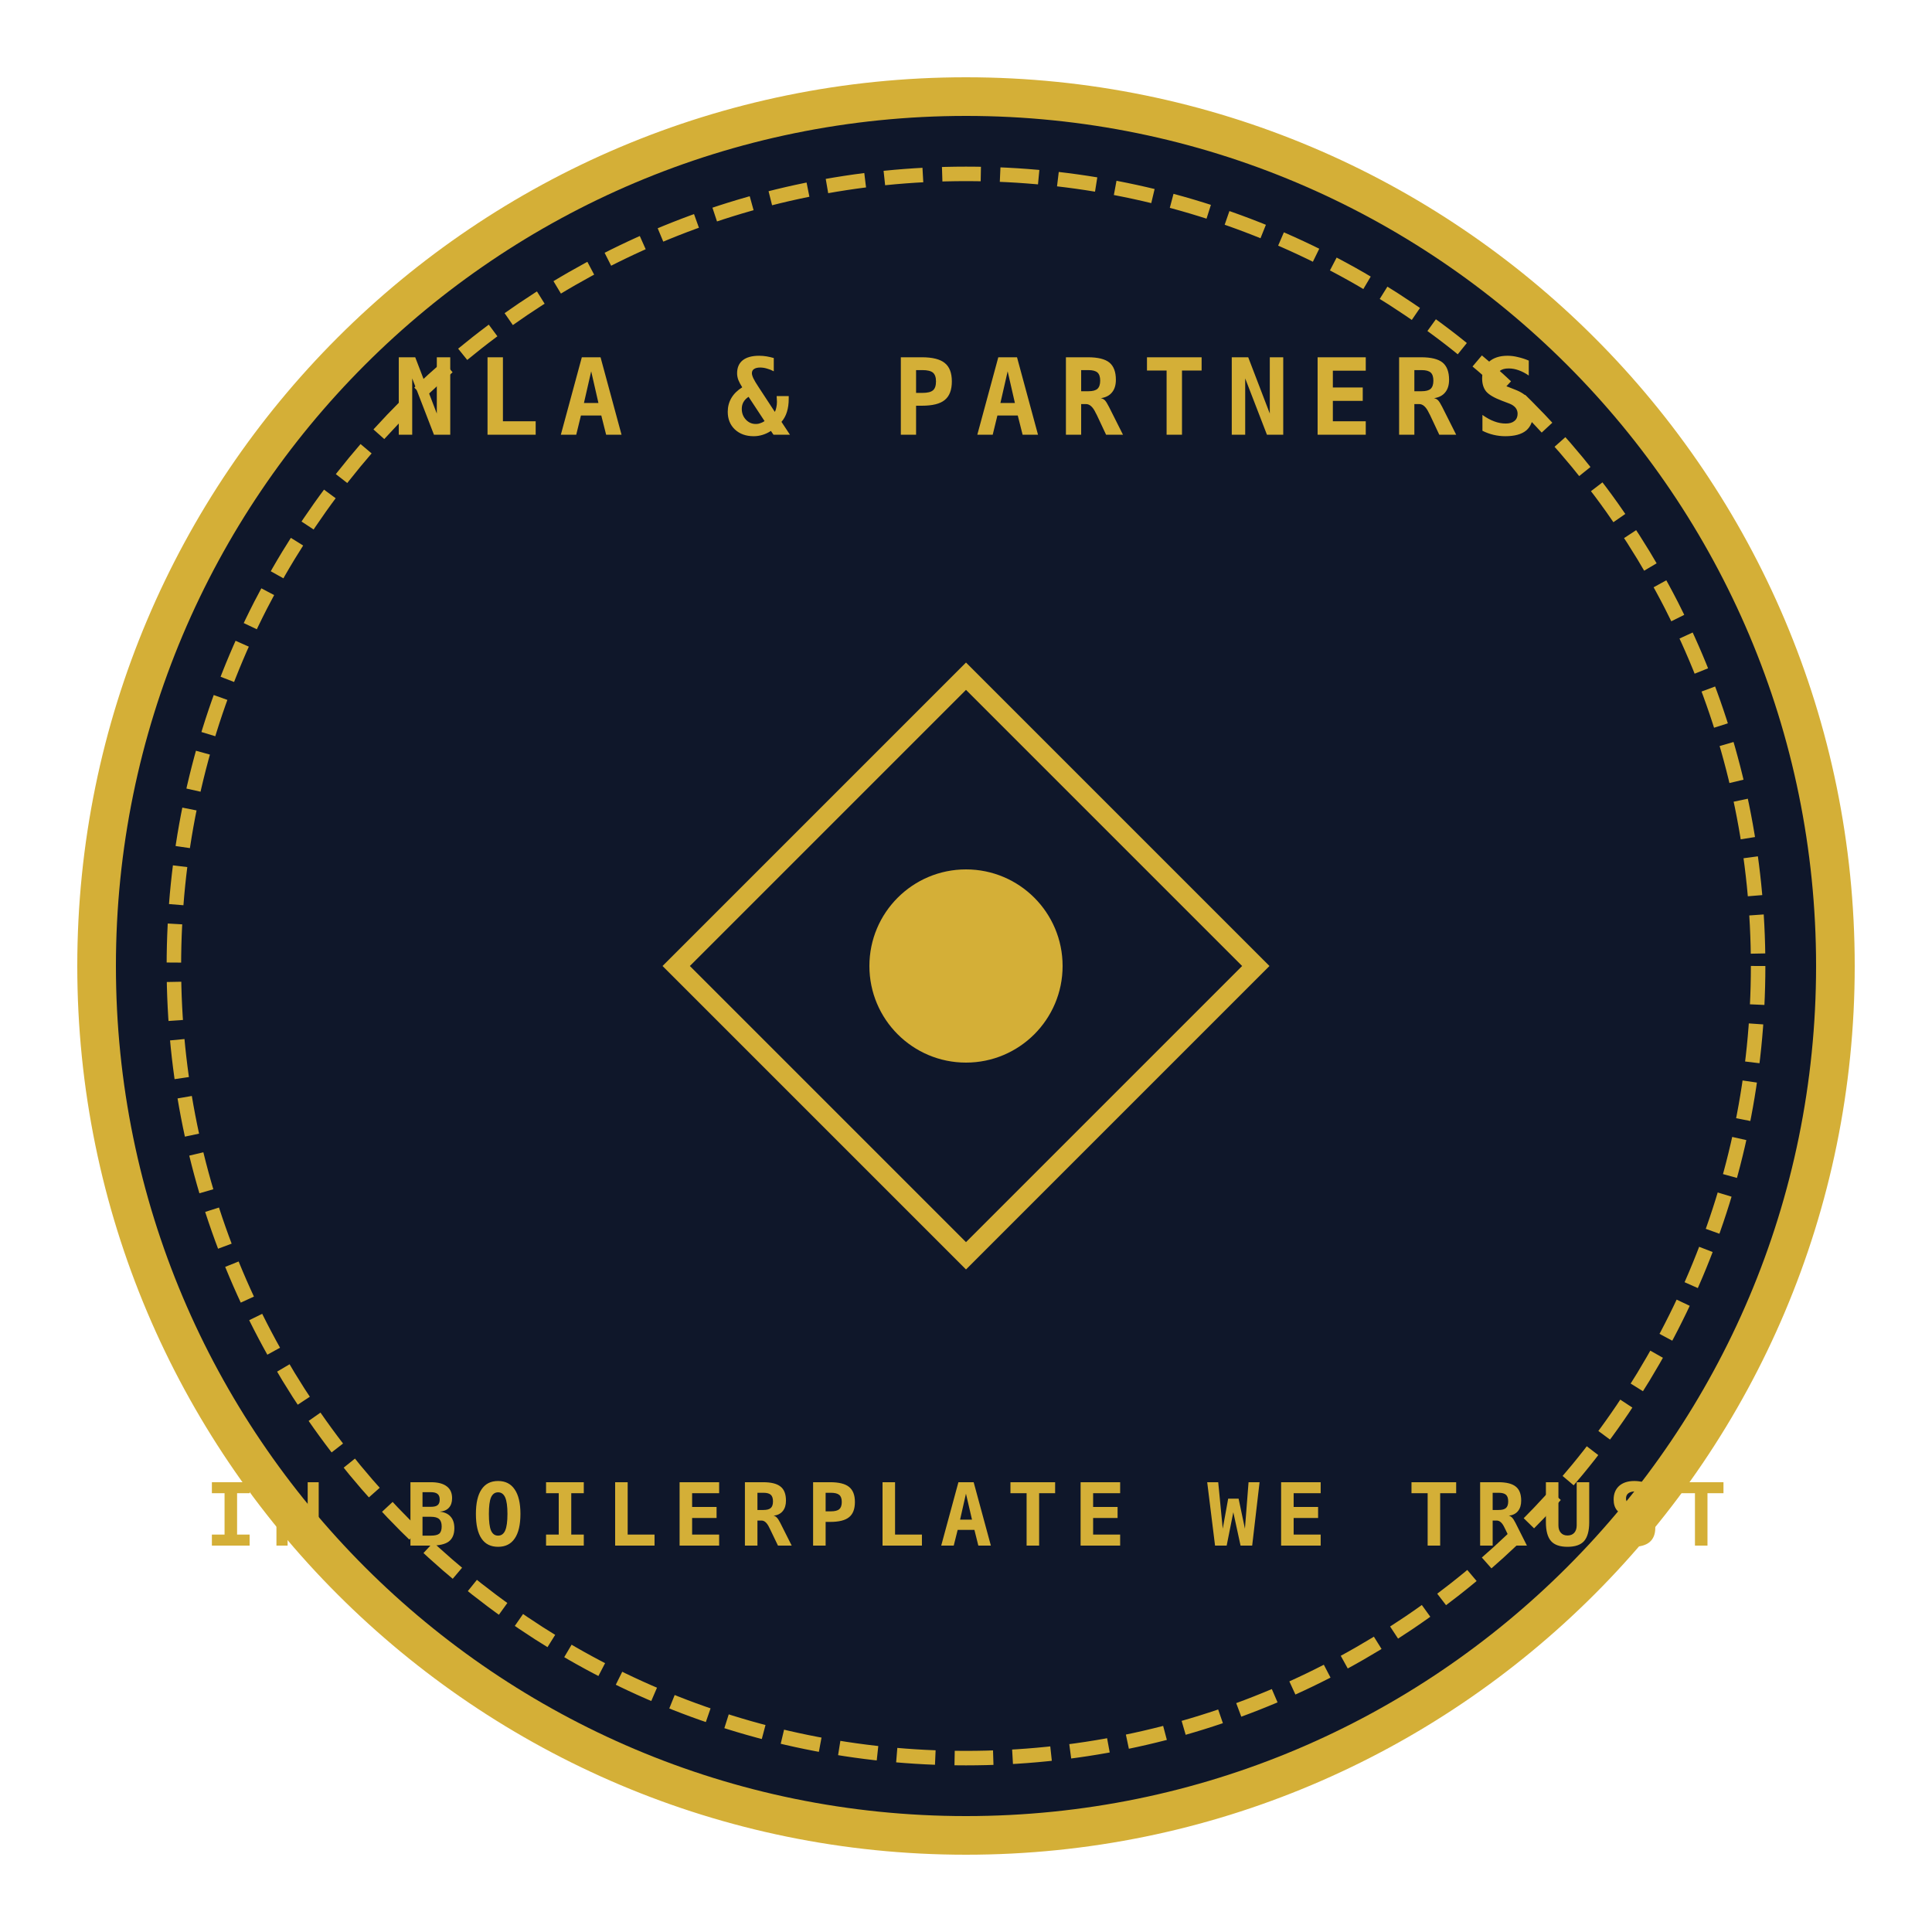
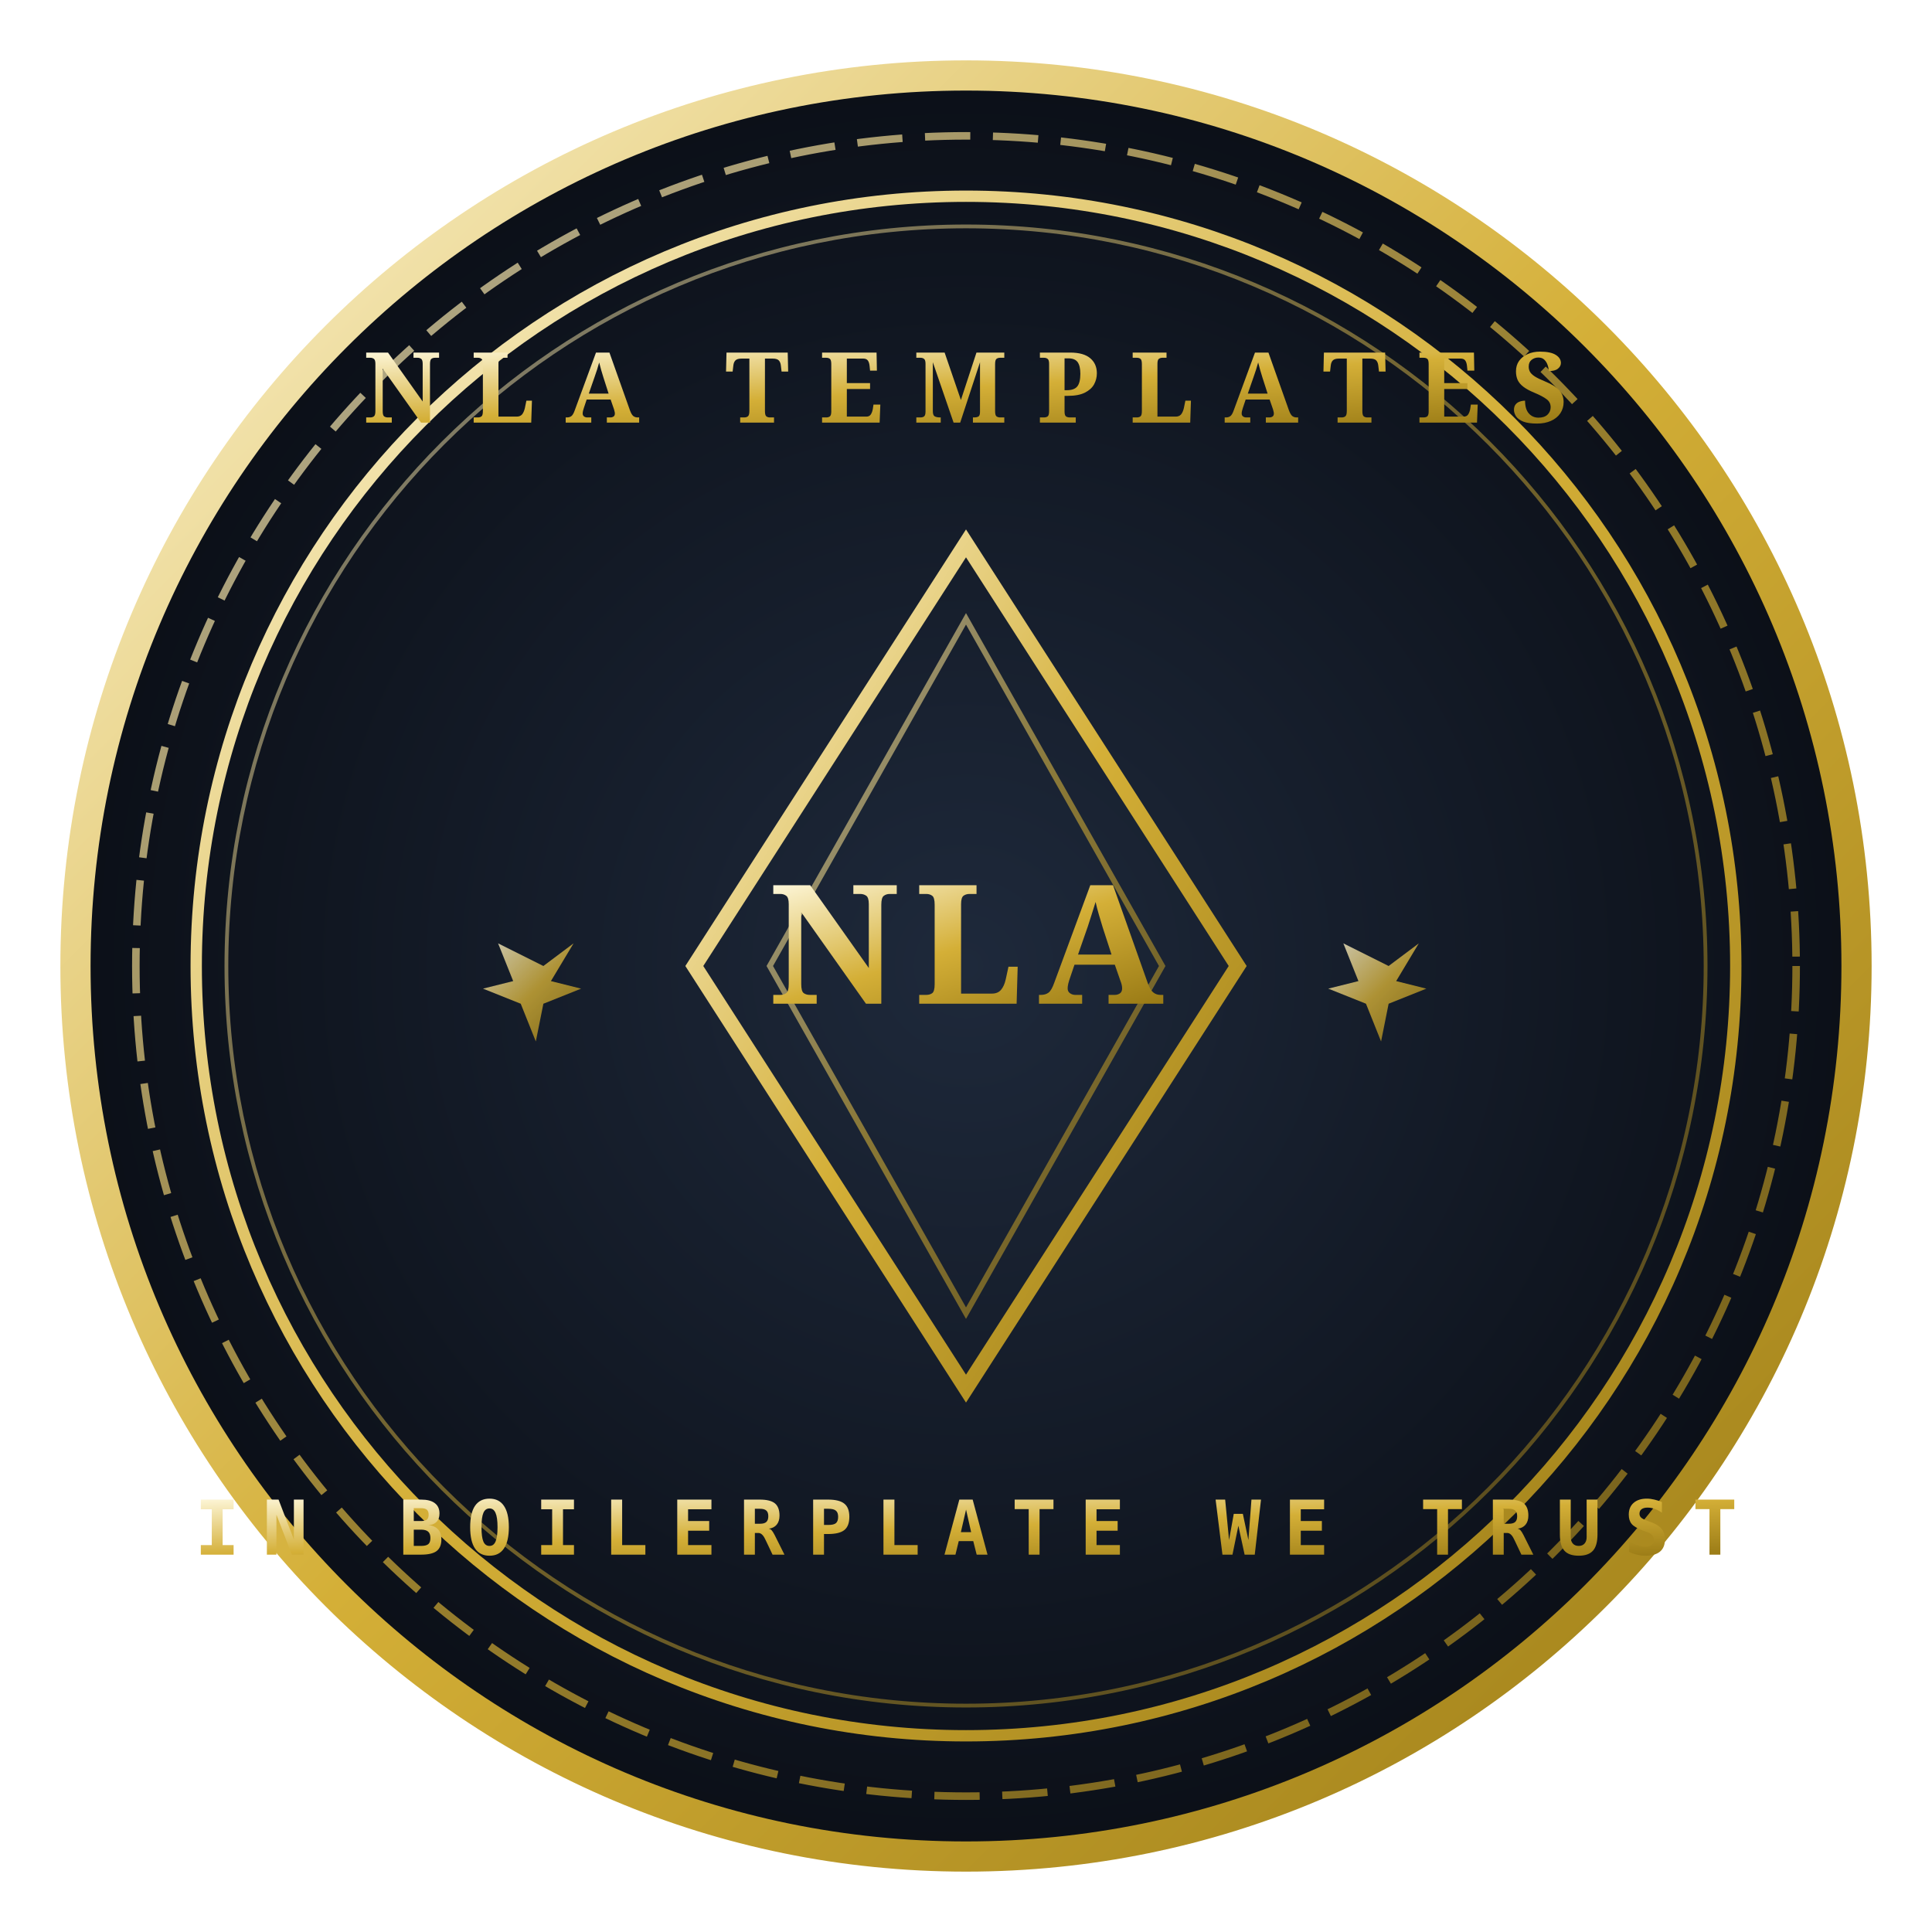
- <svg xmlns="http://www.w3.org/2000/svg" viewBox="0 0 200 200" width="200" height="200">
-   <circle cx="100" cy="100" r="90" fill="#0F172A" stroke="#D4AF37" stroke-width="4" />
-   <circle cx="100" cy="100" r="82" fill="none" stroke="#D4AF37" stroke-width="1.5" stroke-dasharray="4 2" />
-   <text x="100" y="45" fill="#D4AF37" font-family="monospace" font-size="11" font-weight="bold" text-anchor="middle" letter-spacing="2">
-     NLA &amp; PARTNERS
-   </text>
-   <path d="M70 100 L100 70 L130 100 L100 130 Z" fill="none" stroke="#D4AF37" stroke-width="2" />
-   <circle cx="100" cy="100" r="10" fill="#D4AF37" />
-   <text x="100" y="160" fill="#D4AF37" font-family="monospace" font-size="9" font-weight="bold" text-anchor="middle" letter-spacing="1.5">
-     IN BOILERPLATE WE TRUST
-   </text>
+ <svg xmlns="http://www.w3.org/2000/svg" viewBox="0 0 256 256" width="256" height="256">
+   <defs>
+     <radialGradient id="sealBg" cx="50%" cy="50%" r="50%">
+       <stop offset="0%" stop-color="#1E293B" />
+       <stop offset="100%" stop-color="#0B0F17" />
+     </radialGradient>
+     <linearGradient id="goldLinear" x1="0%" y1="0%" x2="100%" y2="100%">
+       <stop offset="0%" stop-color="#FDF6D8" />
+       <stop offset="50%" stop-color="#D4AF37" />
+       <stop offset="100%" stop-color="#997A15" />
+     </linearGradient>
+   </defs>
+   <circle cx="128" cy="128" r="118" fill="url(#sealBg)" stroke="url(#goldLinear)" stroke-width="4" />
+   <circle cx="128" cy="128" r="110" fill="none" stroke="url(#goldLinear)" stroke-width="1" stroke-dasharray="6 3" opacity="0.7" />
+   <circle cx="128" cy="128" r="102" fill="none" stroke="url(#goldLinear)" stroke-width="1.5" />
+   <circle cx="128" cy="128" r="98" fill="none" stroke="url(#goldLinear)" stroke-width="0.5" opacity="0.5" />
+   <text x="128" y="56" fill="url(#goldLinear)" font-family="Georgia, serif" font-size="13" font-weight="700" text-anchor="middle" letter-spacing="4">NLA TEMPLATES</text>
+   <path d="M128 72 L164 128 L128 184 L92 128 Z" fill="none" stroke="url(#goldLinear)" stroke-width="2" />
+   <path d="M128 82 L154 128 L128 174 L102 128 Z" fill="none" stroke="url(#goldLinear)" stroke-width="0.75" opacity="0.6" />
+   <text x="128" y="133" fill="url(#goldLinear)" font-family="Georgia, serif" font-size="22" font-weight="900" text-anchor="middle" letter-spacing="2">NLA</text>
+   <path d="M72 128 L76 125 L73 130 L77 131 L72 133 L71 138 L69 133 L64 131 L68 130 L66 125 Z" fill="url(#goldLinear)" opacity="0.8" />
+   <path d="M184 128 L188 125 L185 130 L189 131 L184 133 L183 138 L181 133 L176 131 L180 130 L178 125 Z" fill="url(#goldLinear)" opacity="0.8" />
+   <text x="128" y="206" fill="url(#goldLinear)" font-family="monospace" font-size="10" font-weight="700" text-anchor="middle" letter-spacing="3">IN BOILERPLATE WE TRUST</text>
</svg>
